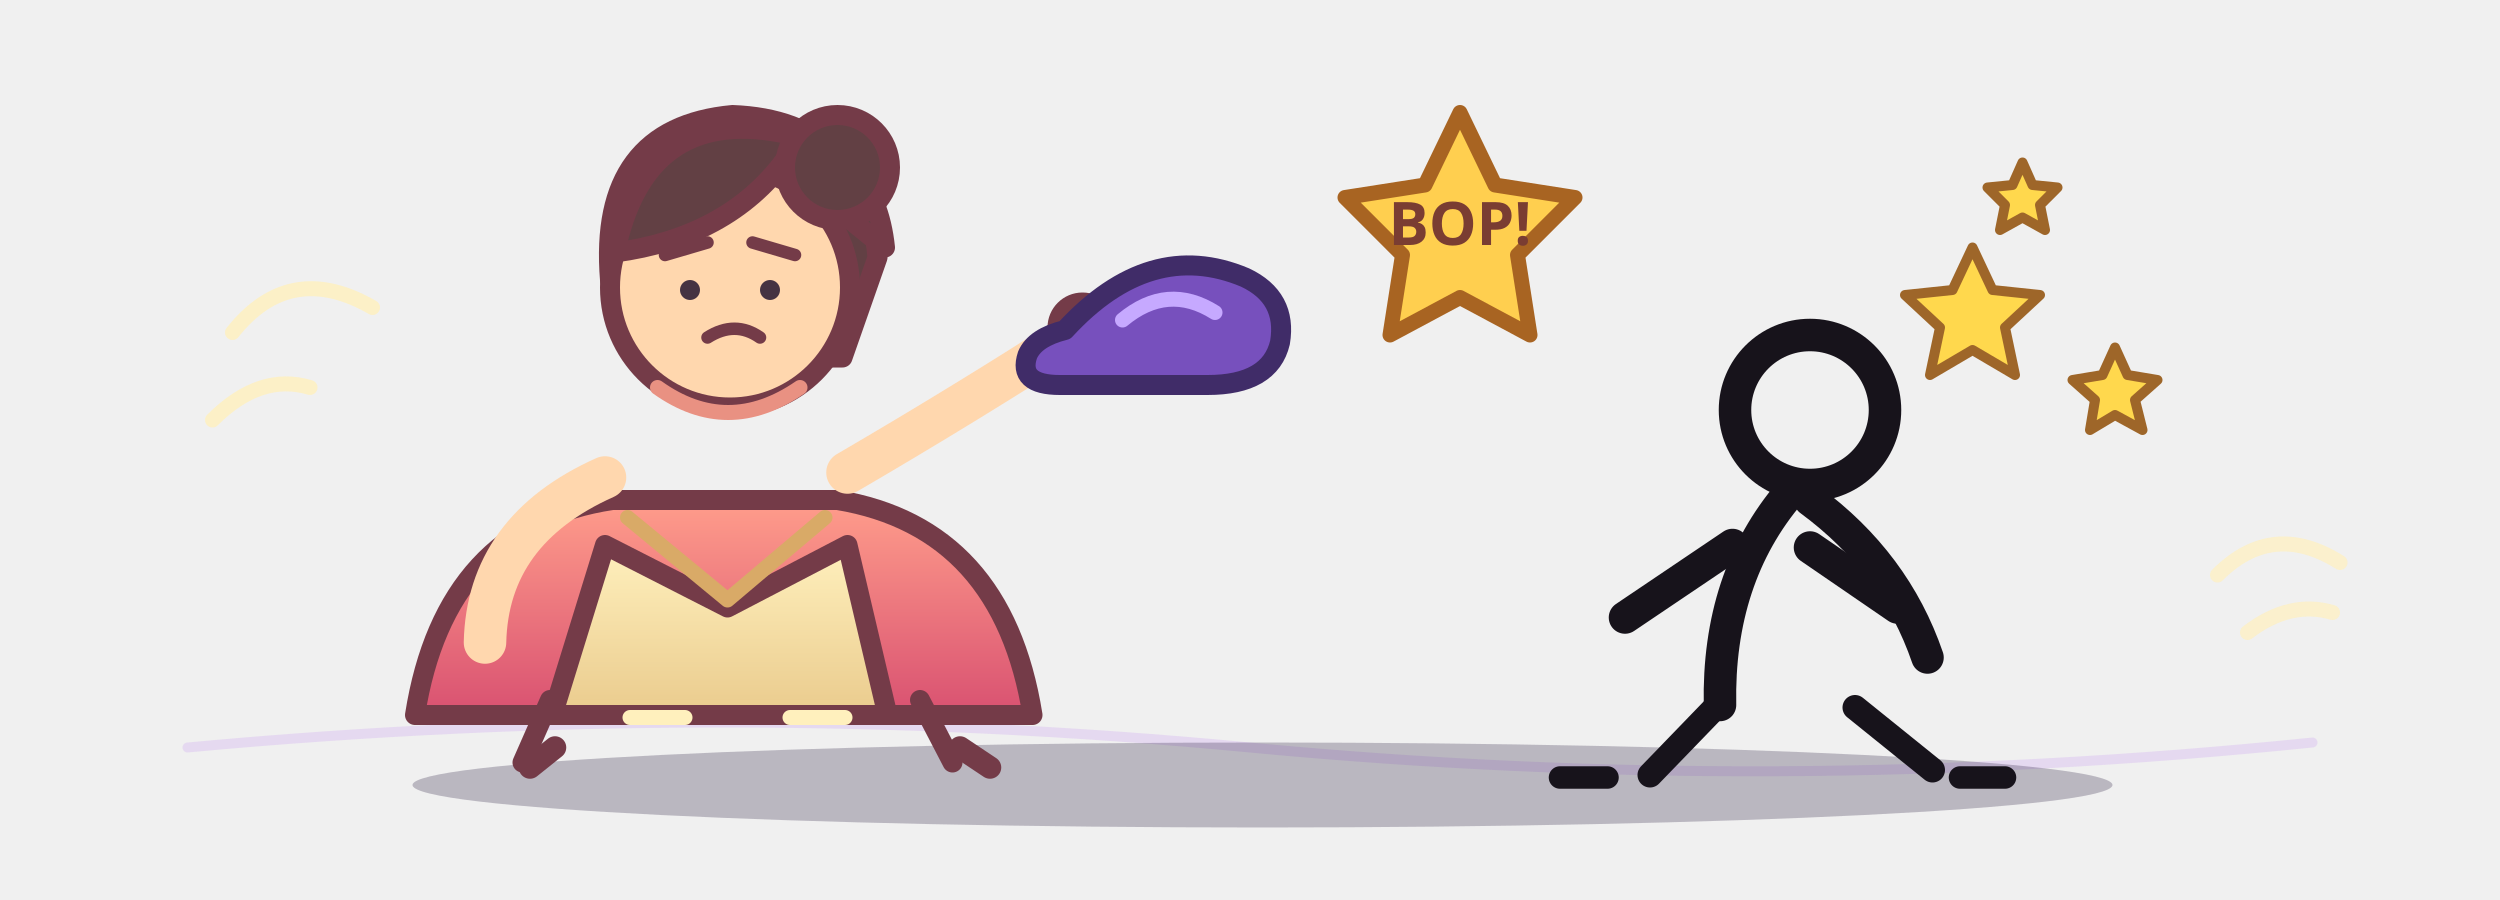
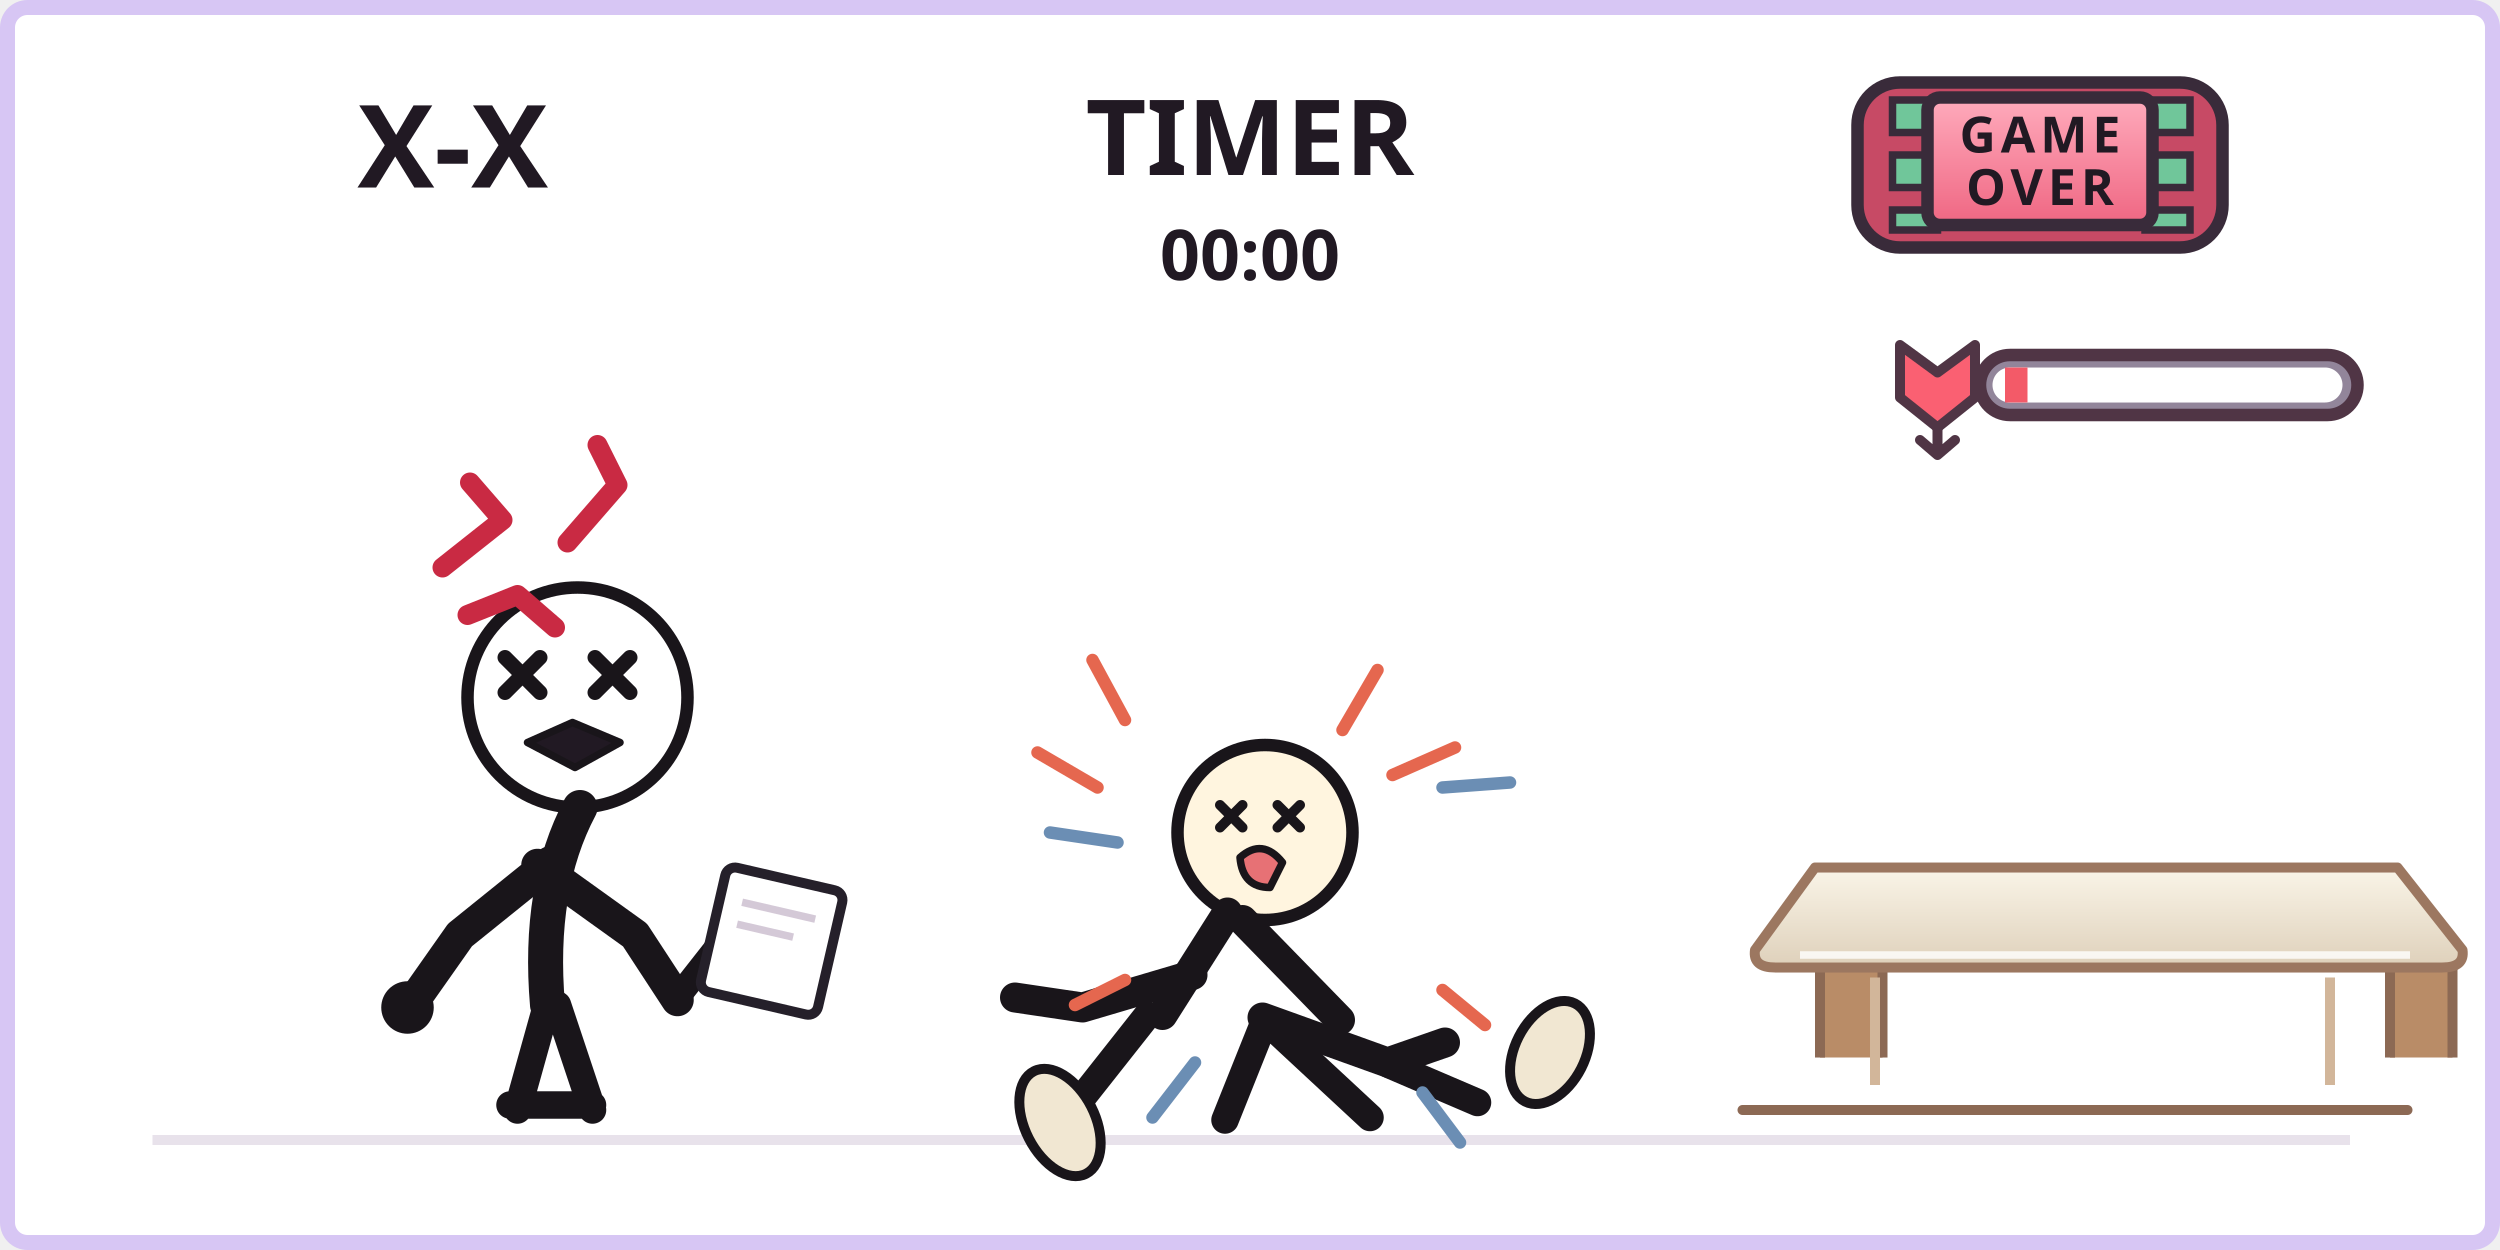
- <svg xmlns="http://www.w3.org/2000/svg" viewBox="0 0 1000 360">
+ <svg xmlns="http://www.w3.org/2000/svg" viewBox="0 0 1000 500">
  <defs>
-     <linearGradient id="dress" x1="0" y1="0" x2="0" y2="1">
-       <stop stop-color="#ff9d8b" />
-       <stop offset="1" stop-color="#d95171" />
+     <linearGradient id="gameOverSign" x1="0" y1="0" x2="0" y2="1">
+       <stop stop-color="#ffabbc" />
+       <stop offset="1" stop-color="#ef6682" />
    </linearGradient>
-     <linearGradient id="apron" x1="0" y1="0" x2="0" y2="1">
-       <stop stop-color="#fff0bd" />
-       <stop offset="1" stop-color="#eacb8d" />
+     <linearGradient id="deskTop" x1="0" y1="0" x2="0" y2="1">
+       <stop stop-color="#faf5e8" />
+       <stop offset="1" stop-color="#ded0ba" />
    </linearGradient>
    <style>
-       .slipper { transform-box: fill-box; transform-origin: 0% 50%; animation: swat .42s ease-in-out infinite alternate; }
-       .stars { transform-box: fill-box; transform-origin: center; animation: dizzy .8s ease-in-out infinite alternate; }
-       @keyframes swat { to { transform: rotate(12deg) translateX(8px); } }
+       .rage { animation: rage .5s ease-in-out infinite alternate; transform-box: fill-box; transform-origin: center; }
+       .dizzy { animation: dizzy .8s ease-in-out infinite alternate; transform-box: fill-box; transform-origin: center; }
+       @keyframes rage { to { transform: translateY(-4px) rotate(4deg); } }
      @keyframes dizzy { to { transform: rotate(12deg) scale(1.08); } }
-       @media (prefers-reduced-motion: reduce) { .slipper, .stars { animation: none; } }
+       @media (prefers-reduced-motion: reduce) { .rage, .dizzy { animation: none; } }
    </style>
  </defs>
-   <path d="M75 299q215-20 425 0t425-2" fill="none" stroke="#d7bbf0" stroke-width="4" stroke-linecap="round" opacity=".42" />
-   <ellipse cx="505" cy="314" rx="340" ry="17" fill="#180b31" opacity=".25" />
-   <path d="m584 45 14 29 32 5-23 23 5 32-28-15-28 15 5-32-23-23 32-5z" fill="#ffcf4f" stroke="#a86422" stroke-width="6" stroke-linejoin="round" />
-   <text x="584" y="98" text-anchor="middle" font-family="system-ui,sans-serif" font-size="24" font-weight="1000" fill="#7a3d32">BOP!</text>
-   <g stroke="#743b48" stroke-width="8" stroke-linecap="round" stroke-linejoin="round">
-     <path d="M245 200q-67 10-79 86h247q-12-75-78-86Z" fill="url(#dress)" />
-     <path d="m242 218 49 25 48-25 16 68H221Z" fill="url(#apron)" />
-     <path d="m251 207 40 33 39-33" fill="none" stroke="#d9aa67" stroke-width="6" />
-     <path d="m220 280-11 25m159-25 13 25" fill="none" />
-     <path d="M252 287h22m42 0h22" stroke="#fff0bd" stroke-width="6" />
-     <path d="m222 299-10 8m172-8 12 8" fill="none" stroke-width="9" />
-     <path d="M244 112q-5-61 49-66 53 2 58 57l-14 40h-79Z" fill="#624044" />
-     <circle cx="292" cy="115" r="48" fill="#ffd7ae" />
-     <path d="M246 101q12-58 66-48 38 7 42 46-22-17-40-35-23 31-68 37Z" fill="#624044" />
-     <circle cx="276" cy="116" r="4" fill="#453342" stroke="none" />
-     <circle cx="308" cy="116" r="4" fill="#453342" stroke="none" />
-     <path d="m266 102 17-5m18 0 17 5" fill="none" stroke-width="5" />
-     <path d="M283 135q11-7 21 0" fill="none" stroke-width="5" />
-     <circle cx="335" cy="67" r="21" fill="#624044" />
-     <path d="M263 155q28 20 57 0" fill="none" stroke="#e99182" stroke-width="6" />
-     <path d="M242 191q-47 21-48 66" fill="none" stroke="#ffd7ae" stroke-width="17" />
-     <path d="M339 189q48-28 93-57" fill="none" stroke="#ffd7ae" stroke-width="17" />
-     <circle cx="433" cy="131" r="10" fill="#ffd7ae" />
+   <rect x="3" y="3" width="994" height="494" rx="8" fill="#fff" stroke="#d7c6f4" stroke-width="6" />
+   <g fill="#211923" font-family="system-ui, sans-serif">
+     <text x="143" y="75" font-size="46" font-weight="650">X-X</text>
+     <text x="500" y="70" text-anchor="middle" font-size="42" font-weight="650">TIMER</text>
+     <text x="500" y="112" text-anchor="middle" font-size="28" font-weight="850">00:00</text>
  </g>
-   <g class="slipper">
-     <path d="M426 132q34-37 72-21 17 8 14 26-4 17-29 17h-59q-17 0-13-12 3-7 15-10Z" fill="#7750bd" stroke="#402c68" stroke-width="8" stroke-linejoin="round" />
-     <path d="M449 128q18-15 37-3" fill="none" stroke="#c6a9ff" stroke-width="6" stroke-linecap="round" />
+   <g transform="translate(740 25)">
+     <rect x="3" y="8" width="146" height="66" rx="17" fill="#c74a65" stroke="#392b3a" stroke-width="5" />
+     <path d="M17 15h18v13H17zm0 22h18v13H17zm0 22h18v8H17zm101-44h18v13h-18zm0 22h18v13h-18zm0 22h18v8h-18z" fill="#70c69a" stroke="#392b3a" stroke-width="3" />
+     <rect x="31" y="14" width="90" height="51" rx="5" fill="url(#gameOverSign)" stroke="#392b3a" stroke-width="5" />
+     <text x="76" y="36" text-anchor="middle" fill="#211923" font-family="system-ui, sans-serif" font-size="20" font-weight="1000" letter-spacing="2">GAME</text>
+     <text x="76" y="57" text-anchor="middle" fill="#211923" font-family="system-ui, sans-serif" font-size="20" font-weight="1000" letter-spacing="2">OVER</text>
  </g>
-   <g fill="none" stroke="#17131b" stroke-width="13" stroke-linecap="round" stroke-linejoin="round">
-     <circle cx="724" cy="164" r="30" stroke-width="13" />
-     <path d="M716 197q-29 34-28 85m36-82q34 25 47 63" fill="none" />
-     <path d="m693 218-43 29m74-28 35 24" fill="none" />
-     <path d="m689 280-29 30m82-27 31 25" fill="none" stroke-width="10" />
-     <path d="M643 311h-19m160 0h18" fill="none" stroke-width="9" />
+   <g transform="translate(744 133)">
+     <path d="M16 5 31 16 46 5v21L31 38 16 26Z" fill="#fa6072" stroke="#503545" stroke-width="4" stroke-linejoin="round" />
+     <path d="M31 38v11m-7-6 7 6 7-6" fill="none" stroke="#503545" stroke-width="4" stroke-linecap="round" stroke-linejoin="round" />
+     <rect x="48" y="9" width="151" height="24" rx="12" fill="#92859a" stroke="#503545" stroke-width="5" />
+     <rect x="53" y="14" width="140" height="14" rx="7" fill="#fff" />
+     <path d="M58 14h9v14h-9z" fill="#f35a68" />
  </g>
-   <g class="stars" fill="#ffd84d" stroke="#9e6629" stroke-width="4" stroke-linejoin="round">
-     <path d="m789 99 8 17 19 2-14 13 4 19-17-10-17 10 4-19-14-13 19-2z" />
-     <path d="m846 139 5 11 12 2-9 8 3 12-11-6-10 6 2-12-9-8 12-2z" />
-     <path d="m809 65 4 9 10 1-7 7 2 10-9-5-9 5 2-10-7-7 10-1z" />
+   <path d="M61 456h879" stroke="#e8e2eb" stroke-width="4" />
+   <g stroke="#19151a" stroke-linecap="round" stroke-linejoin="round" fill="none">
+     <circle cx="231" cy="279" r="44" stroke-width="5" />
+     <path d="m202 263 14 14m0-14-14 14m36-14 14 14m0-14-14 14" stroke-width="6" />
+     <path d="m211 297 18-8 19 8-18 10Z" fill="#211923" stroke-width="3" />
+     <path d="M232 323q-17 32-13 79" stroke-width="14" />
+     <path d="m220 345-36 29-19 27m50-55 39 28 17 26" stroke-width="13" />
+     <path d="m219 401-12 43m16-42 14 42m-14-2h-19m33 0h-19" stroke-width="11" />
+     <circle cx="163" cy="403" r="8" fill="#19151a" stroke-width="5" />
+     <path d="M271 399 293 371" stroke-width="10" />
  </g>
-   <path d="M93 133q23-29 56-10m-64 45q19-19 39-13" fill="none" stroke="#fff0bd" stroke-width="6" stroke-linecap="round" opacity=".8" />
-   <path d="M887 230q22-22 49-5m-37 28q17-13 34-8" fill="none" stroke="#fff0bd" stroke-width="6" stroke-linecap="round" opacity=".7" />
+   <g transform="rotate(13 309 375)">
+     <rect x="285" y="351" width="48" height="51" rx="4" fill="#fff" stroke="#25202a" stroke-width="4" />
+     <path d="M294 364h30m-30 9h23" stroke="#d4c9d7" stroke-width="3" />
+   </g>
+   <g class="rage" fill="none" stroke="#c92a43" stroke-width="8" stroke-linecap="round" stroke-linejoin="round">
+     <path d="m177 227 24-19-13-15m39 24 20-23-8-16" />
+     <path d="m187 246 20-8 15 13" />
+   </g>
+   <g class="dizzy" stroke="#19151a" stroke-linecap="round" stroke-linejoin="round">
+     <circle cx="506" cy="333" r="35" fill="#fff5df" stroke-width="5" />
+     <path d="m488 322 9 9m0-9-9 9m23-9 9 9m0-9-9 9" fill="none" stroke-width="4" />
+     <path d="M496 343q9-8 17 2l-5 10q-11 0-12-12Z" fill="#e77175" stroke-width="3" />
+     <path d="m491 365-26 41m32-38 39 40" fill="none" stroke-width="12" />
+     <path d="m477 390-44 13-27-4m99 8 50 18 23-8" fill="none" stroke-width="12" />
+     <path d="m459 406-30 38m77-36-16 40m16-40 42 39m8-21 35 15" fill="none" stroke-width="11" />
+     <ellipse cx="424" cy="449" rx="14" ry="23" transform="rotate(-27 424 449)" fill="#f1e7d2" stroke-width="4" />
+     <ellipse cx="620" cy="421" rx="14" ry="22" transform="rotate(27 620 421)" fill="#f1e7d2" stroke-width="4" />
+   </g>
+   <g class="dizzy" fill="none" stroke-linecap="round">
+     <path d="m439 315-24-14m35-13-13-24m100 28 14-24m6 42 25-11m-132 93-20 10m147-6 17 14" stroke="#e5674f" stroke-width="5" />
+     <path d="m447 337-27-4m157-18 27-2m-126 112-17 22m108-10 15 20" stroke="#6b8eb4" stroke-width="5" />
+   </g>
+   <g>
+     <path d="M728 423V379h25v44m203 0V379h25v44" fill="#b98c67" stroke="#8c6954" stroke-width="4" stroke-linejoin="round" />
+     <path d="m702 380 24-33h233l26 33q1 7-8 7H710q-9 0-8-7Z" fill="url(#deskTop)" stroke="#9c7760" stroke-width="4" stroke-linejoin="round" />
+     <path d="M720 382h244" stroke="#fff" stroke-width="3" opacity=".8" />
+     <path d="M750 391v43m182-43v43" stroke="#d2b69a" stroke-width="4" />
+     <path d="M697 444h266" stroke="#8c6954" stroke-width="4" stroke-linecap="round" />
+   </g>
</svg>
